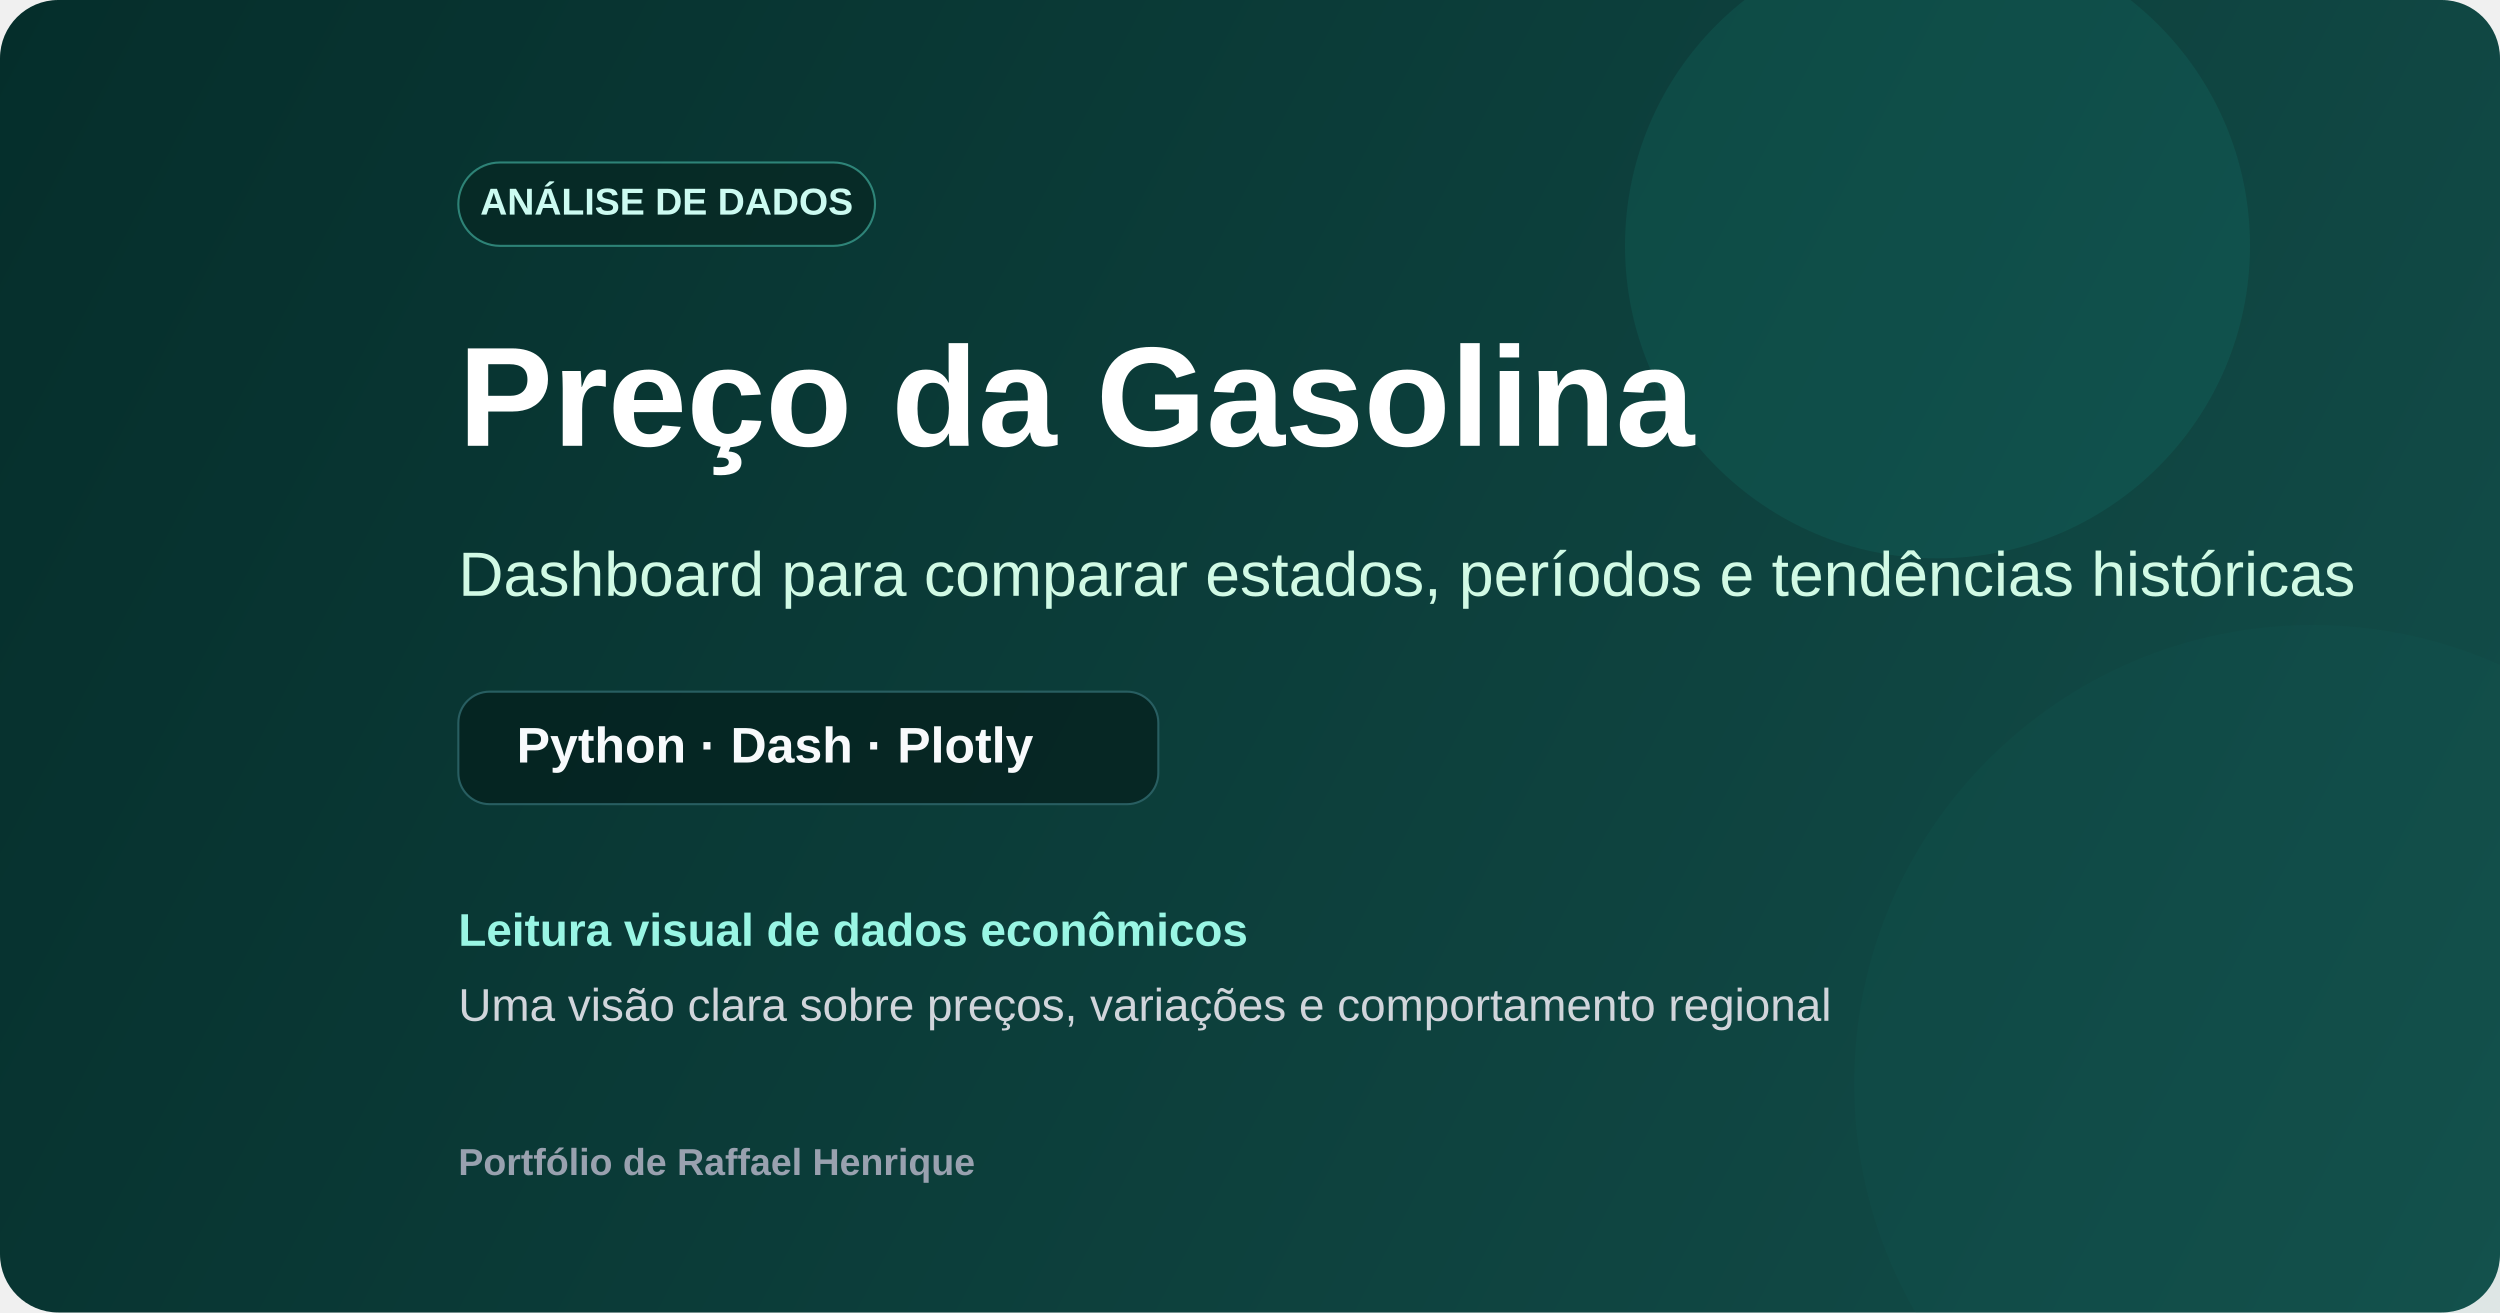
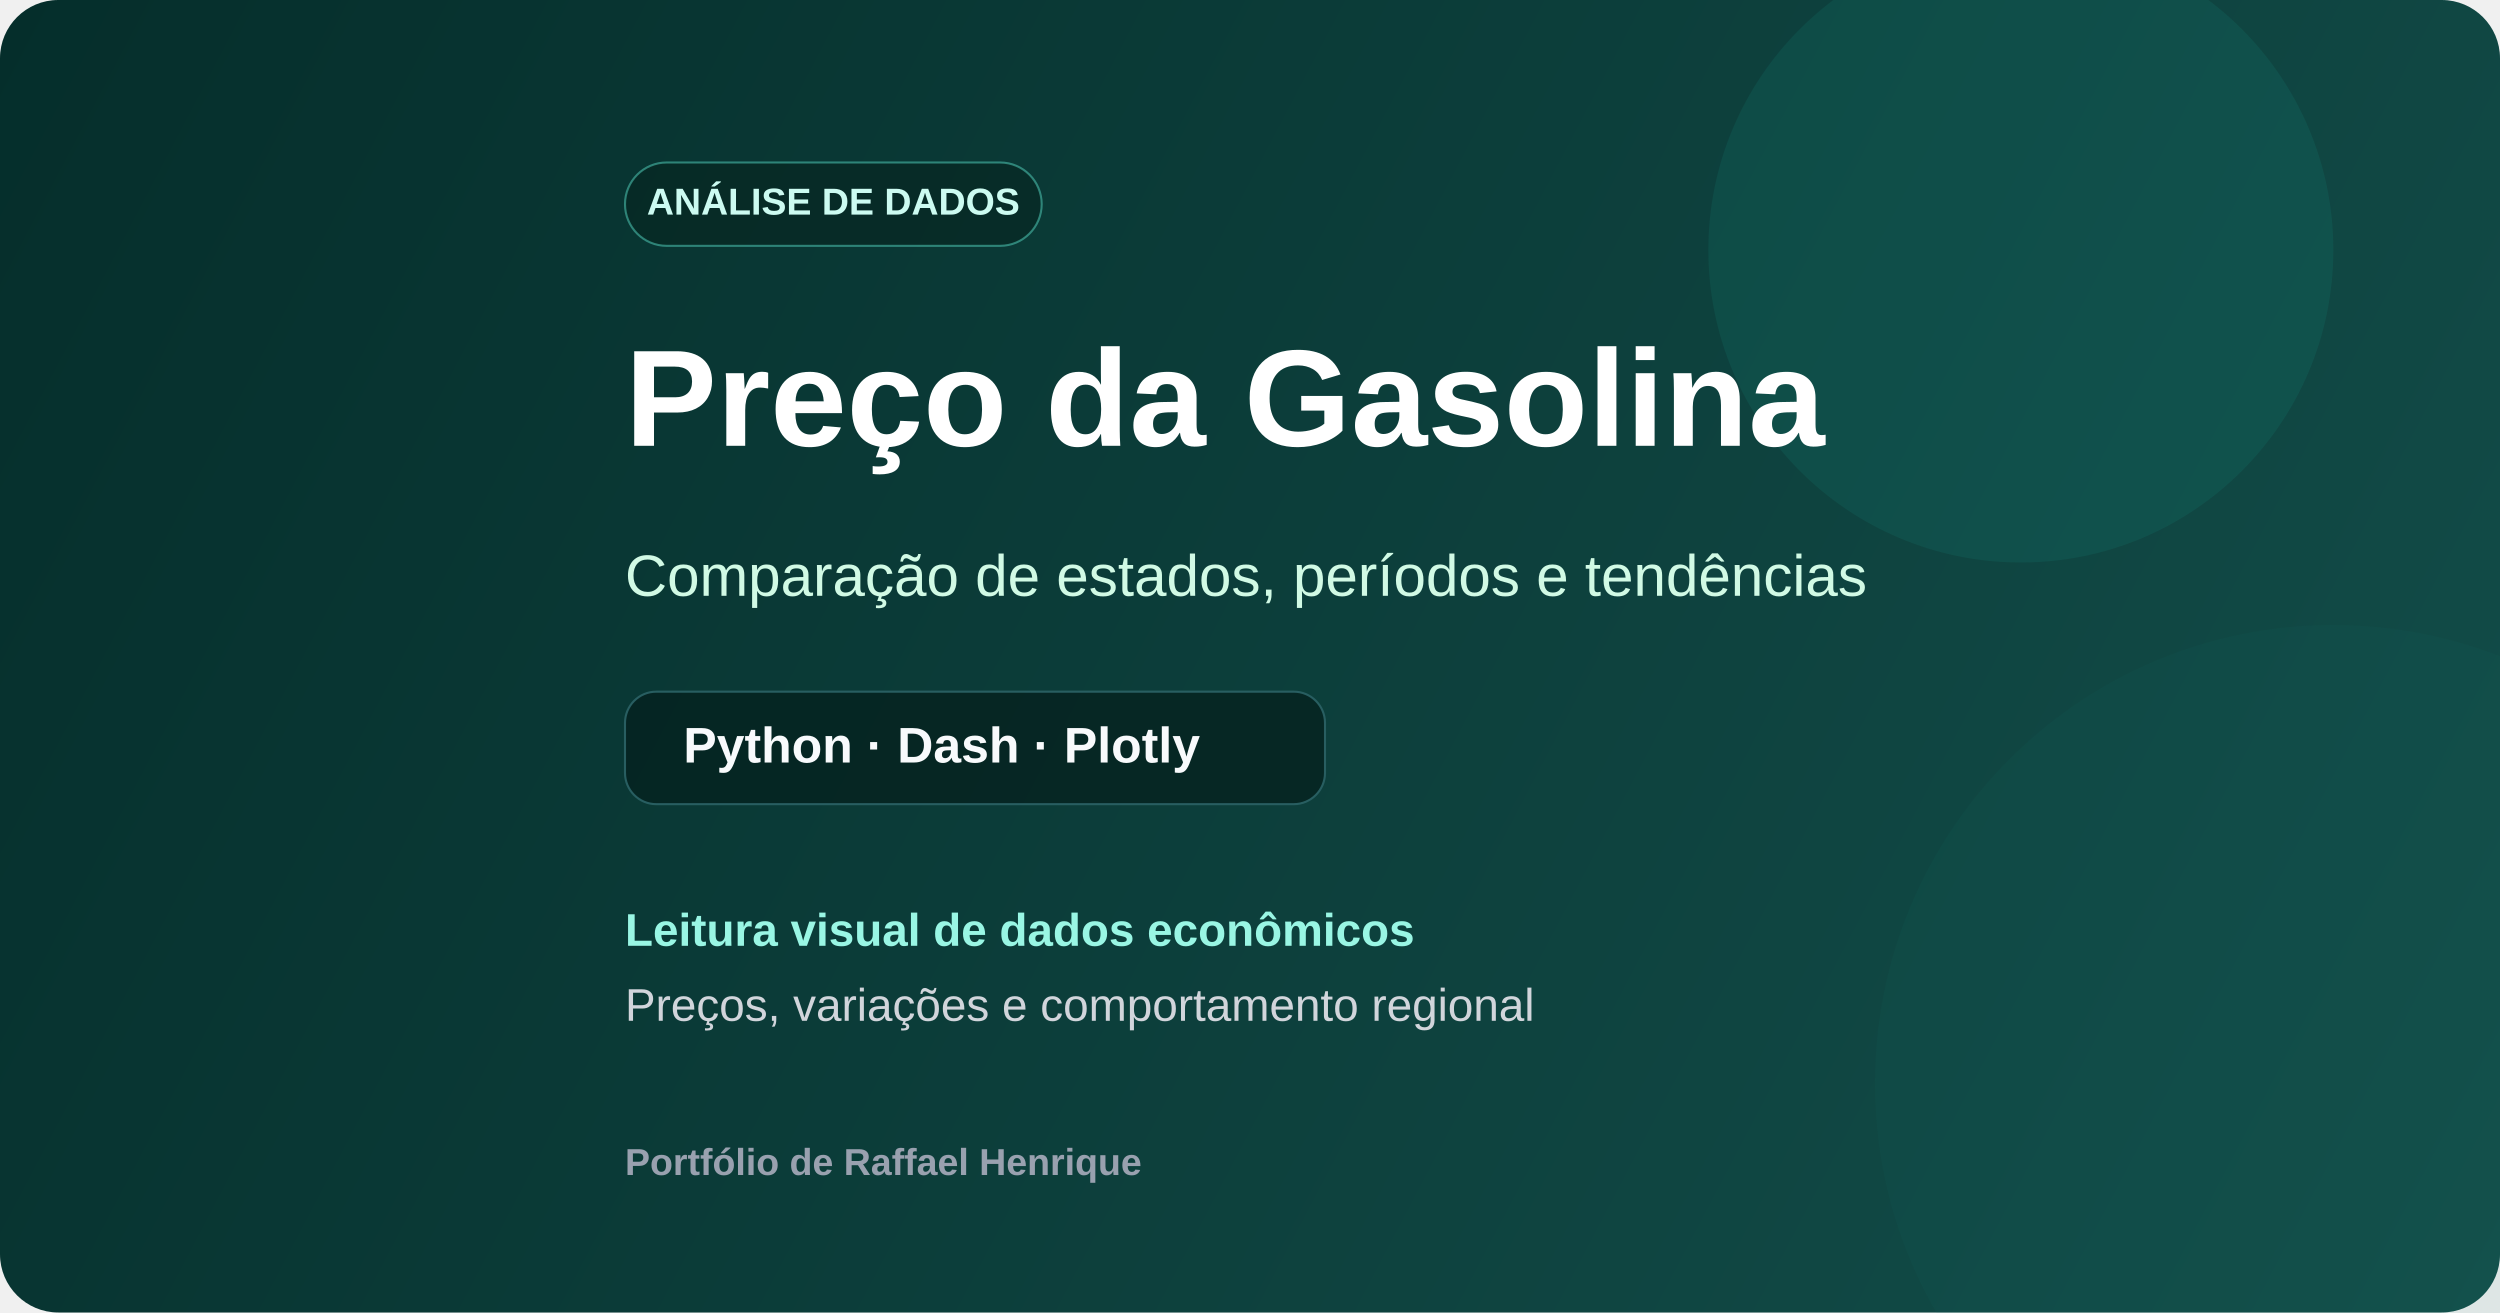
<svg xmlns="http://www.w3.org/2000/svg" width="1200" height="630" viewBox="0 0 1200 630" fill="none">
  <defs>
    <linearGradient id="bg" x1="0" y1="0" x2="1200" y2="630" gradientUnits="userSpaceOnUse">
      <stop stop-color="#052E2B" />
      <stop offset="1" stop-color="#134E4A" />
    </linearGradient>
  </defs>
  <rect width="1200" height="630" rx="28" fill="url(#bg)" />
-   <circle cx="930" cy="118" r="150" fill="#14B8A6" fill-opacity="0.10" />
-   <circle cx="1110" cy="520" r="220" fill="#0F766E" fill-opacity="0.08" />
-   <rect x="220" y="78" width="200" height="40" rx="20" fill="#05231F" fill-opacity="0.60" stroke="#5EEAD4" stroke-opacity="0.45" />
-   <text x="320" y="103" text-anchor="middle" fill="#CCFBF1" font-family="Segoe UI, Arial, sans-serif" font-size="18" font-weight="700">ANÁLISE DE DADOS</text>
-   <text x="220" y="214" fill="#FFFFFF" font-family="Segoe UI, Arial, sans-serif" font-size="68" font-weight="800">Preço da Gasolina</text>
-   <text x="220" y="286" fill="#D1FAE5" font-family="Segoe UI, Arial, sans-serif" font-size="30" font-weight="500">Dashboard para comparar estados, períodos e tendências históricas</text>
-   <rect x="220" y="332" width="336" height="54" rx="15" fill="#04201D" fill-opacity="0.76" stroke="#285E61" />
-   <text x="248" y="366" fill="#F8FAFC" font-family="Segoe UI, Arial, sans-serif" font-size="24" font-weight="700">Python · Dash · Plotly</text>
-   <text x="220" y="454" fill="#99F6E4" font-family="Segoe UI, Arial, sans-serif" font-size="22" font-weight="700">Leitura visual de dados econômicos</text>
-   <text x="220" y="490" fill="#D1D5DB" font-family="Segoe UI, Arial, sans-serif" font-size="22" font-weight="500">Uma visão clara sobre preços, variações e comportamento regional</text>
-   <text x="220" y="564" fill="#99A1AF" font-family="Segoe UI, Arial, sans-serif" font-size="18" font-weight="600">Portfólio de Raffael Henrique</text>
+   <circle cx="970" cy="120" r="150" fill="#14B8A6" fill-opacity="0.10" />
+   <circle cx="1120" cy="520" r="220" fill="#0F766E" fill-opacity="0.08" />
+   <rect x="300" y="78" width="200" height="40" rx="20" fill="#05231F" fill-opacity="0.60" stroke="#5EEAD4" stroke-opacity="0.45" />
+   <text x="400" y="103" text-anchor="middle" fill="#CCFBF1" font-family="Segoe UI, Arial, sans-serif" font-size="18" font-weight="700">ANÁLISE DE DADOS</text>
+   <text x="300" y="214" fill="#FFFFFF" font-family="Segoe UI, Arial, sans-serif" font-size="66" font-weight="800">Preço da Gasolina</text>
+   <text x="300" y="286" fill="#D1FAE5" font-family="Segoe UI, Arial, sans-serif" font-size="28" font-weight="500">Comparação de estados, períodos e tendências</text>
+   <rect x="300" y="332" width="336" height="54" rx="15" fill="#04201D" fill-opacity="0.76" stroke="#285E61" />
+   <text x="328" y="366" fill="#F8FAFC" font-family="Segoe UI, Arial, sans-serif" font-size="24" font-weight="700">Python · Dash · Plotly</text>
+   <text x="300" y="454" fill="#99F6E4" font-family="Segoe UI, Arial, sans-serif" font-size="22" font-weight="700">Leitura visual de dados econômicos</text>
+   <text x="300" y="490" fill="#D1D5DB" font-family="Segoe UI, Arial, sans-serif" font-size="22" font-weight="500">Preços, variações e comportamento regional</text>
+   <text x="300" y="564" fill="#99A1AF" font-family="Segoe UI, Arial, sans-serif" font-size="18" font-weight="600">Portfólio de Raffael Henrique</text>
</svg>
